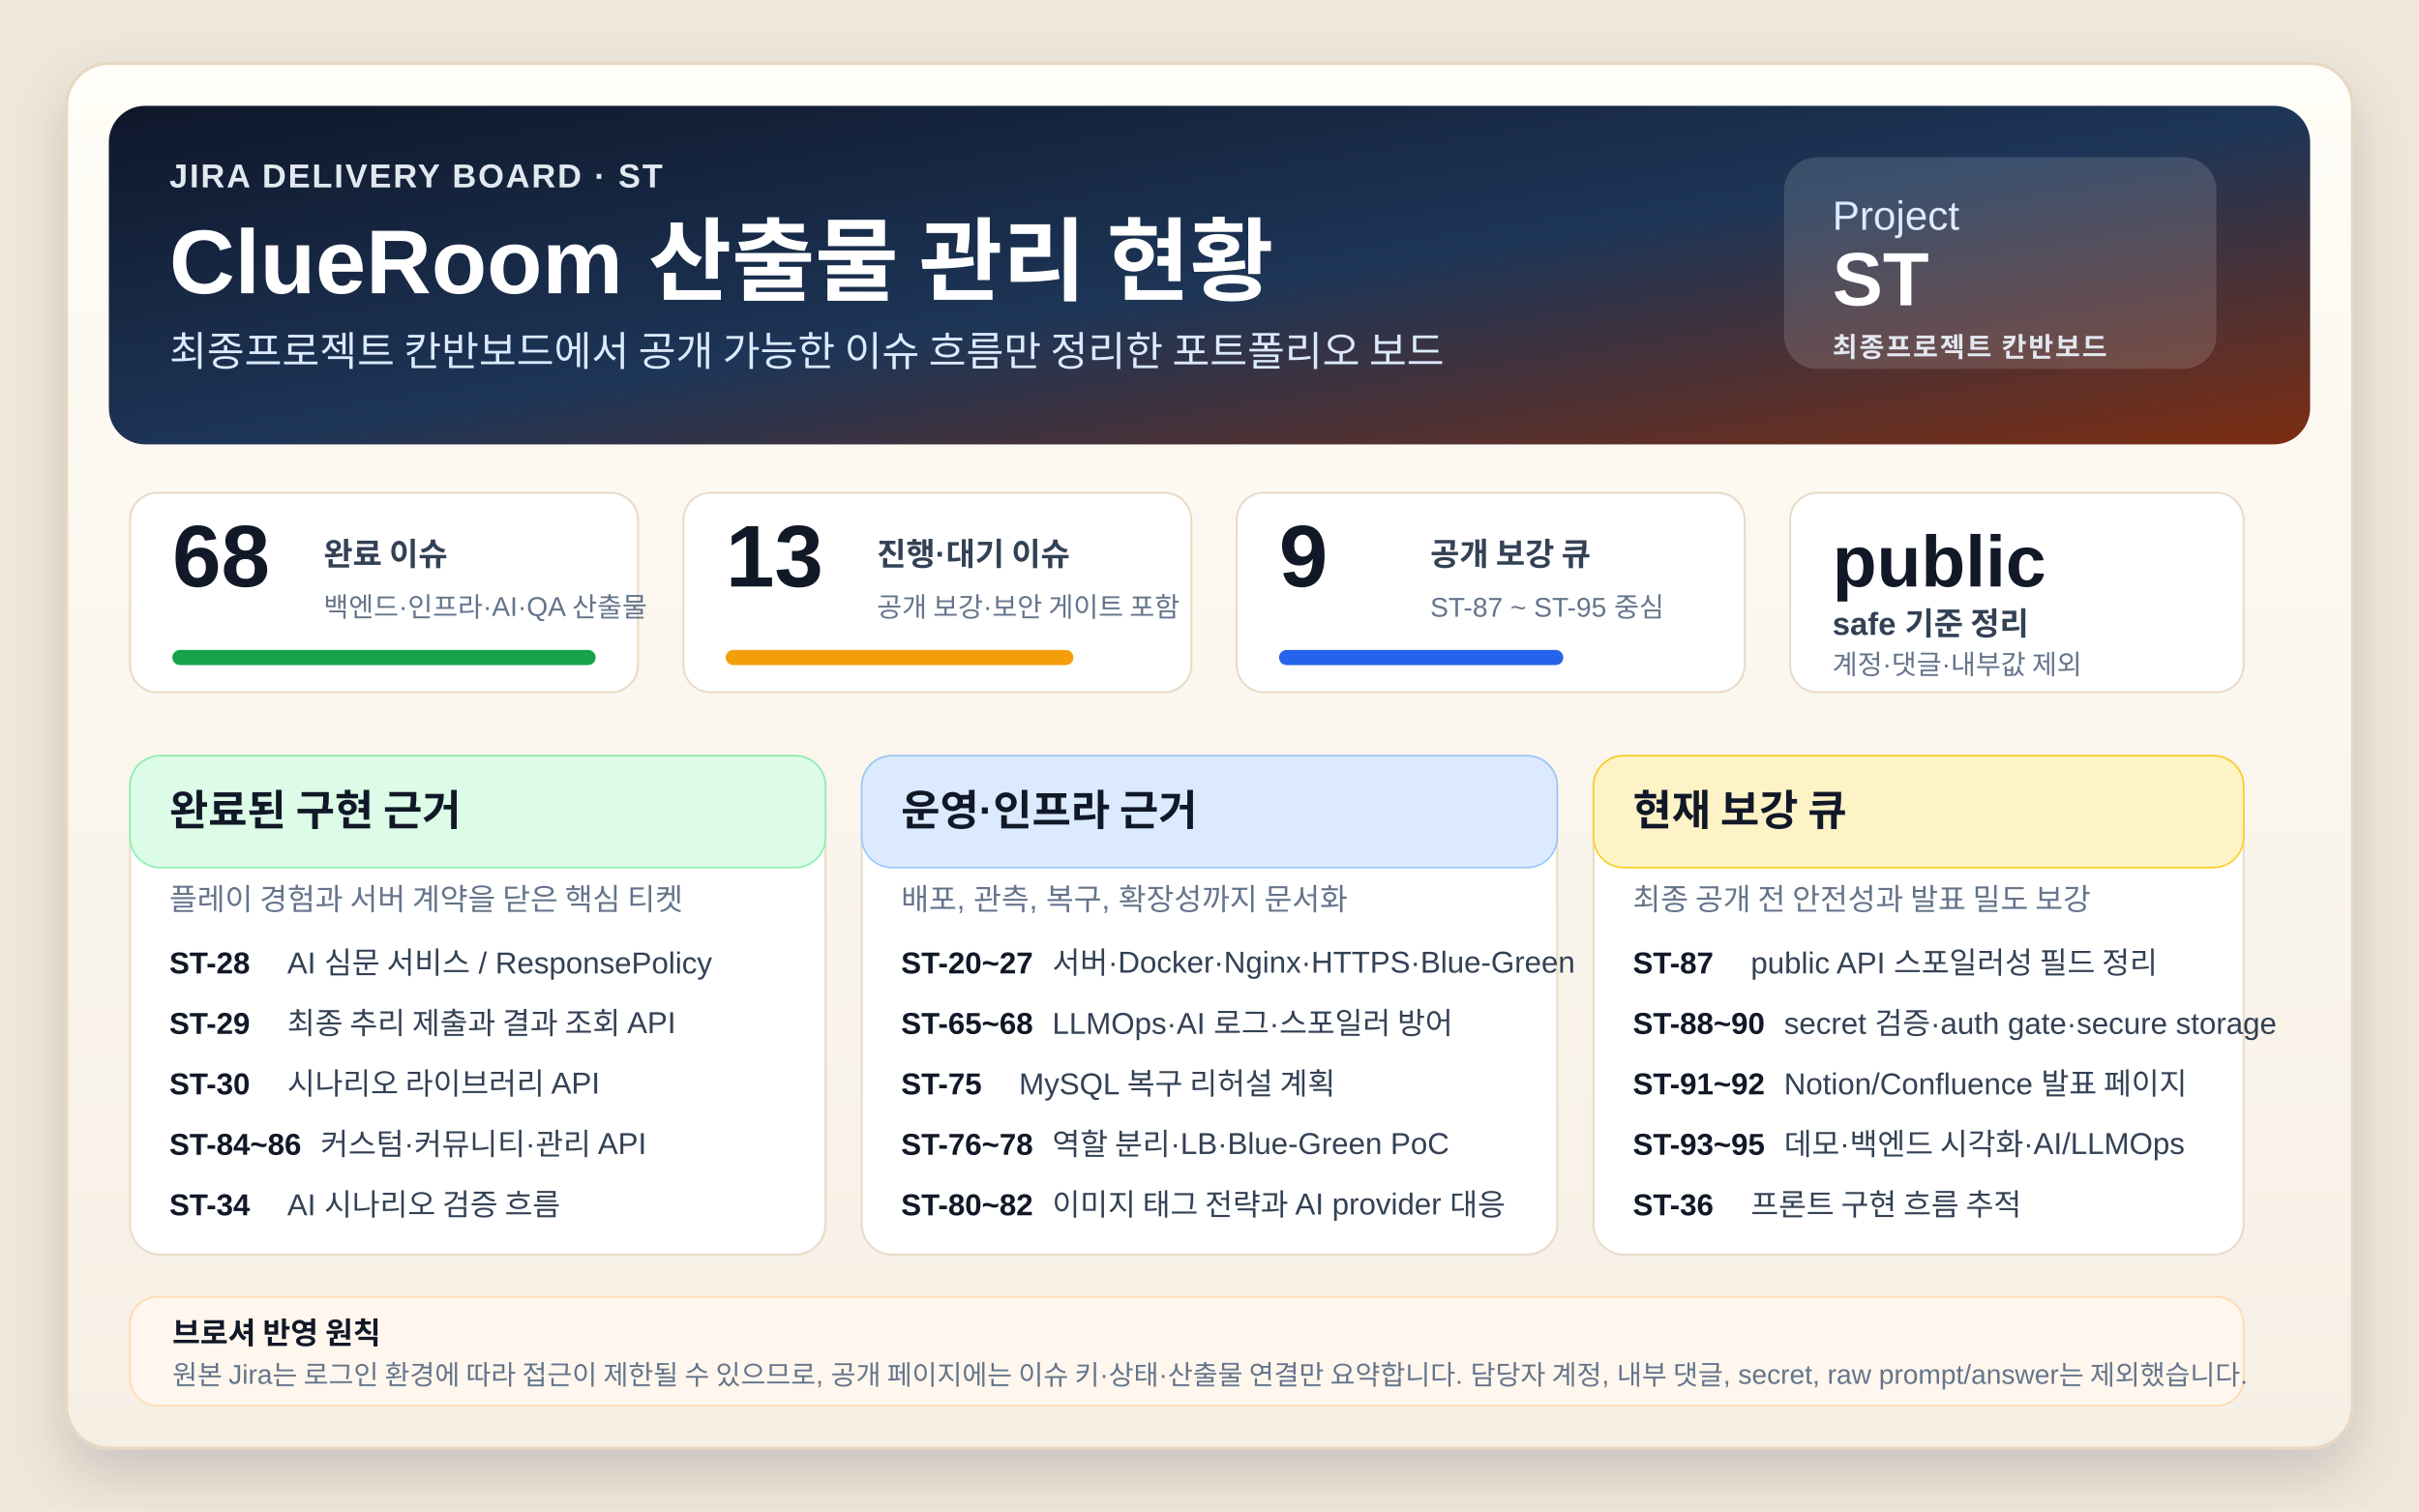
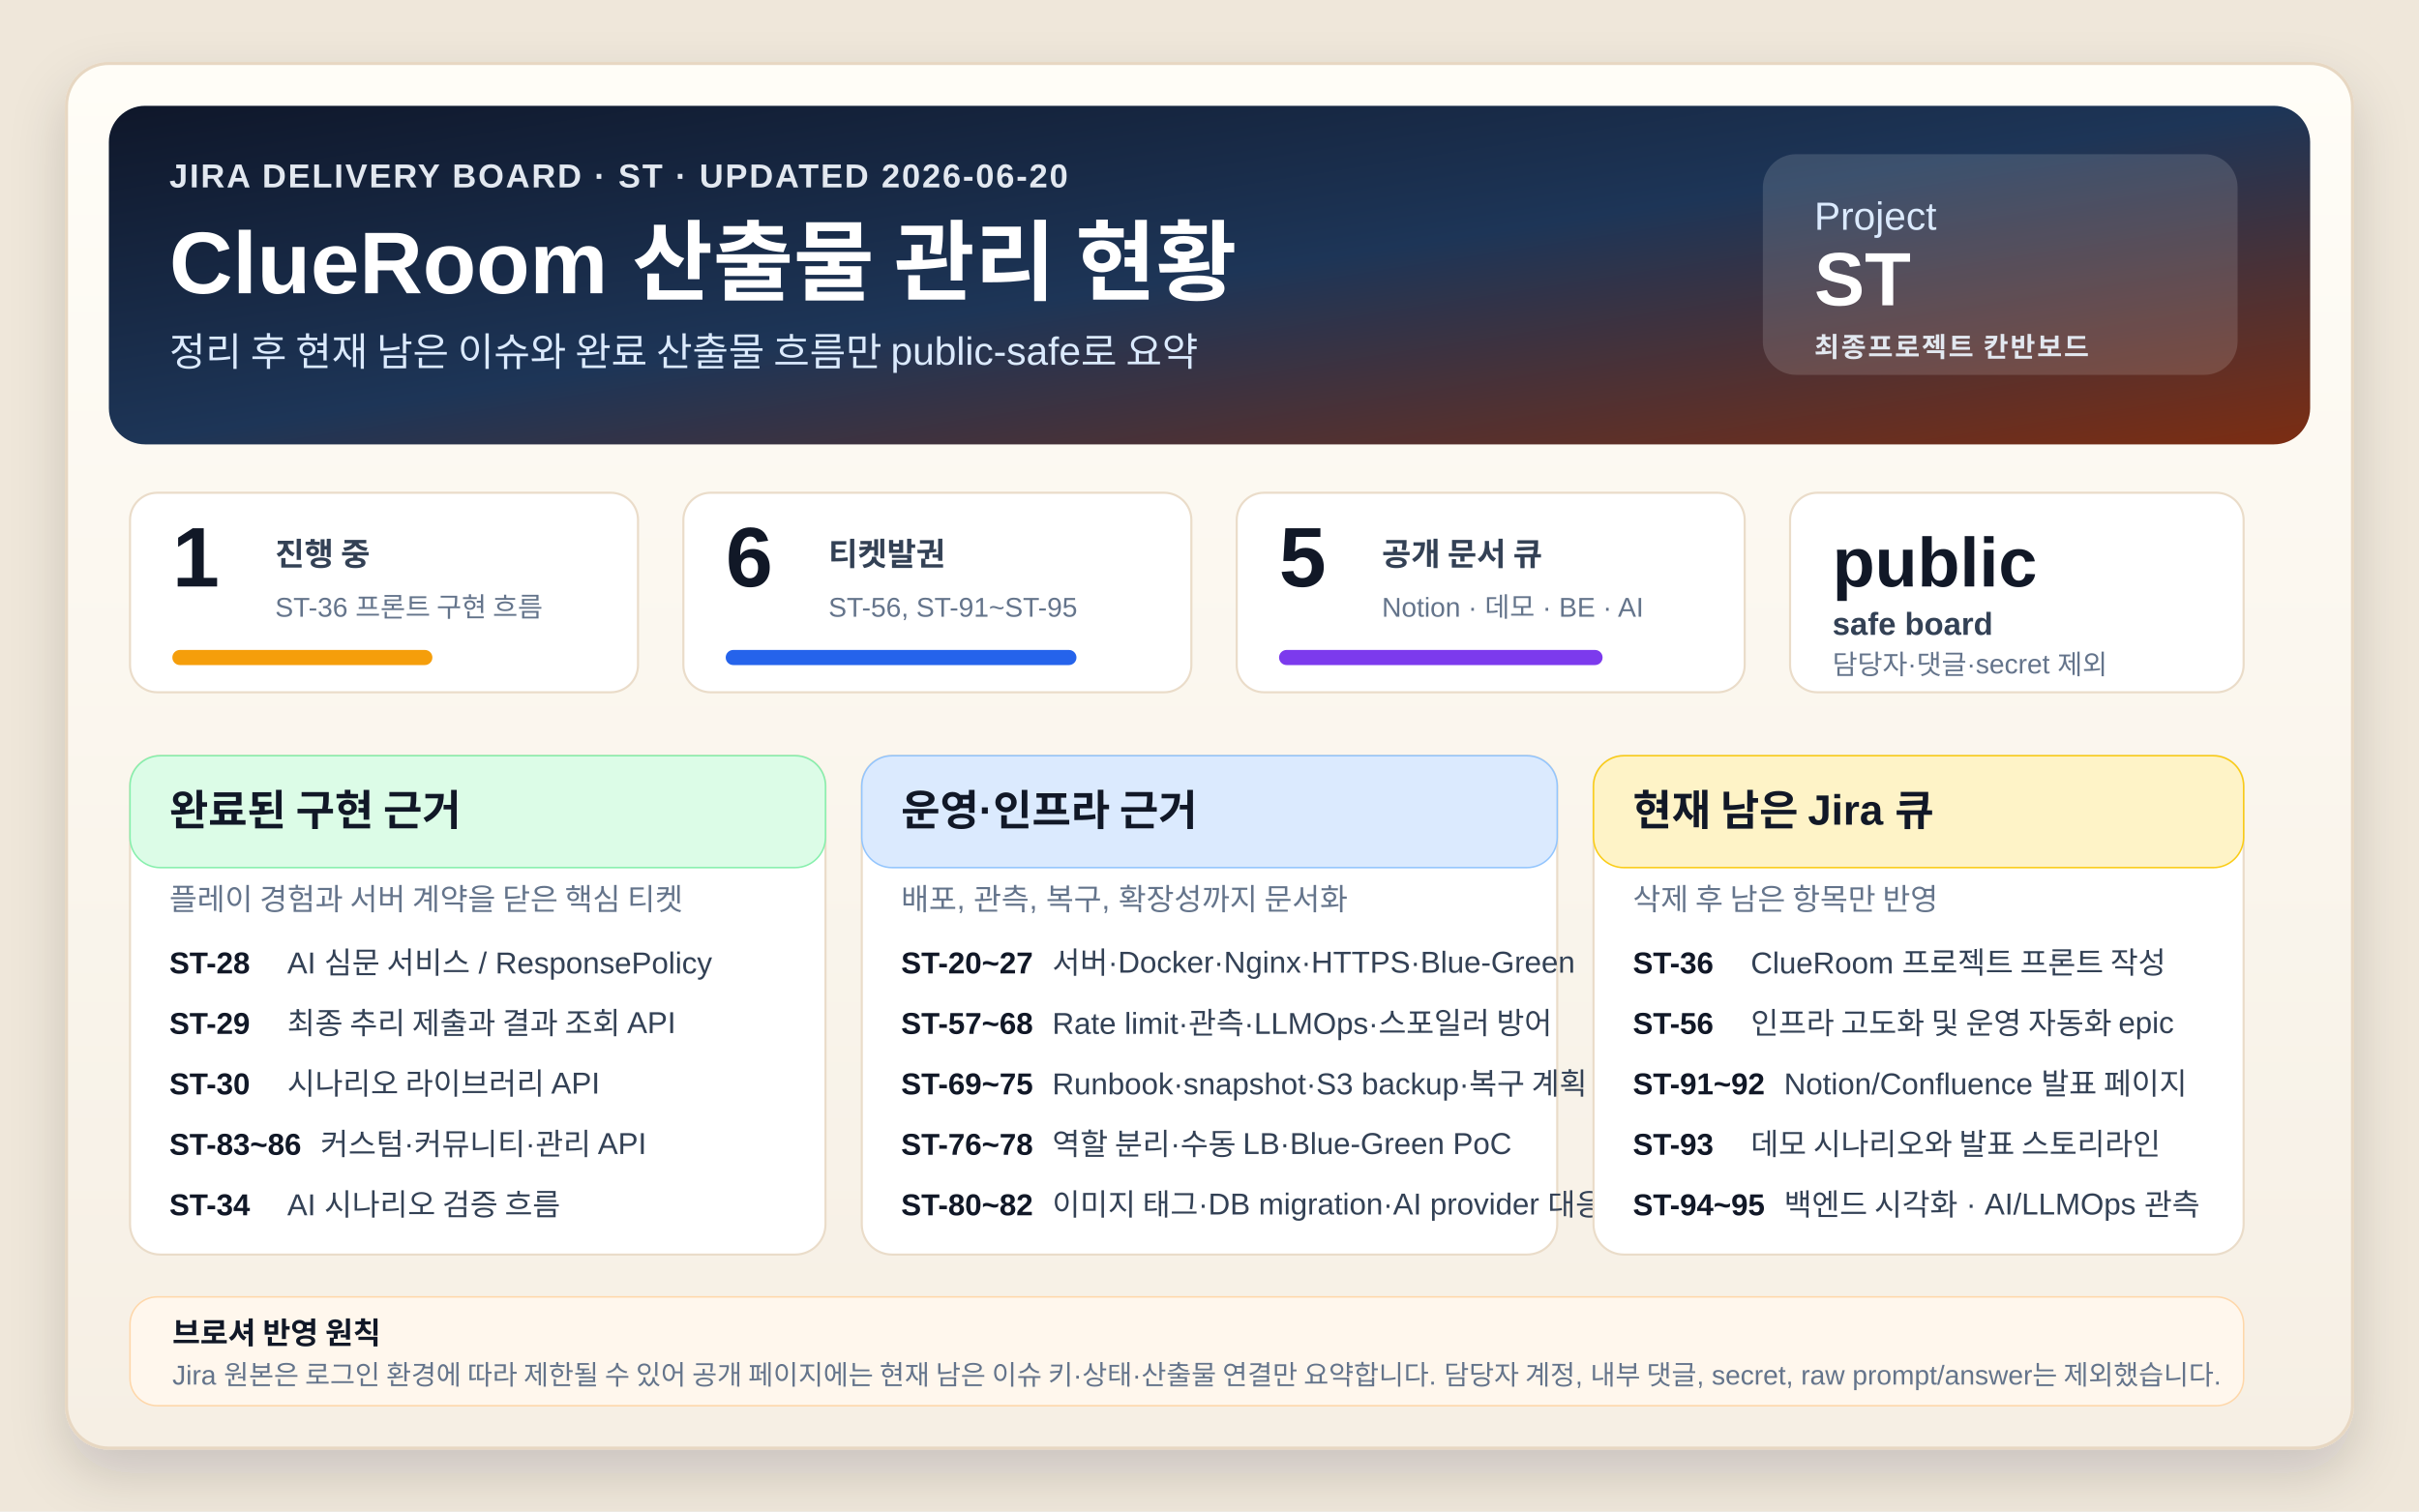
<svg xmlns="http://www.w3.org/2000/svg" width="1600" height="1000" viewBox="0 0 1600 1000" role="img" aria-labelledby="title desc">
  <defs>
    <linearGradient id="hero" x1="0" y1="0" x2="1" y2="1">
      <stop offset="0%" stop-color="#0f172a" />
-       <stop offset="52%" stop-color="#1d3557" />
+       <stop offset="50%" stop-color="#1d3557" />
      <stop offset="100%" stop-color="#7c2d12" />
    </linearGradient>
    <linearGradient id="paper" x1="0" y1="0" x2="0" y2="1">
      <stop offset="0%" stop-color="#fffdf7" />
      <stop offset="100%" stop-color="#f6efe4" />
    </linearGradient>
    <filter id="shadow" x="-10%" y="-10%" width="120%" height="130%">
      <feDropShadow dx="0" dy="16" stdDeviation="18" flood-color="#0f172a" flood-opacity="0.16" />
    </filter>
    <style>
      .bg { fill: #efe7da; }
      .panel { fill: url(#paper); stroke: #e7d7c2; stroke-width: 2; filter: url(#shadow); }
      .hero { fill: url(#hero); }
      .label { font: 700 22px 'Pretendard','Noto Sans KR','Segoe UI',Arial,sans-serif; letter-spacing: 1.2px; fill: #e2e8f0; }
-       .title { font: 800 60px 'Pretendard','Noto Sans KR','Segoe UI',Arial,sans-serif; fill: #ffffff; }
-       .subtitle { font: 500 27px 'Pretendard','Noto Sans KR','Segoe UI',Arial,sans-serif; fill: #dbeafe; }
-       .small { font: 500 22px 'Pretendard','Noto Sans KR','Segoe UI',Arial,sans-serif; fill: #475569; }
+       .title { font: 800 58px 'Pretendard','Noto Sans KR','Segoe UI',Arial,sans-serif; fill: #ffffff; }
+       .subtitle { font: 500 26px 'Pretendard','Noto Sans KR','Segoe UI',Arial,sans-serif; fill: #dbeafe; }
      .tiny { font: 500 18px 'Pretendard','Noto Sans KR','Segoe UI',Arial,sans-serif; fill: #64748b; }
-       .metricNo { font: 900 58px 'Pretendard','Noto Sans KR','Segoe UI',Arial,sans-serif; fill: #111827; }
-       .metricLabel { font: 700 21px 'Pretendard','Noto Sans KR','Segoe UI',Arial,sans-serif; fill: #334155; }
+       .metricNo { font: 900 56px 'Pretendard','Noto Sans KR','Segoe UI',Arial,sans-serif; fill: #111827; }
+       .metricLabel { font: 800 21px 'Pretendard','Noto Sans KR','Segoe UI',Arial,sans-serif; fill: #334155; }
      .section { font: 800 28px 'Pretendard','Noto Sans KR','Segoe UI',Arial,sans-serif; fill: #111827; }
      .sectionSub { font: 500 20px 'Pretendard','Noto Sans KR','Segoe UI',Arial,sans-serif; fill: #64748b; }
-       .chipText { font: 700 19px 'Pretendard','Noto Sans KR','Segoe UI',Arial,sans-serif; fill: #172033; }
      .body { font: 500 20px 'Pretendard','Noto Sans KR','Segoe UI',Arial,sans-serif; fill: #334155; }
      .bodyStrong { font: 800 20px 'Pretendard','Noto Sans KR','Segoe UI',Arial,sans-serif; fill: #111827; }
-       .white { fill: #ffffff; }
      .card { fill: #ffffff; stroke: #eadcc9; stroke-width: 1.4; }
      .green { fill: #dcfce7; stroke: #86efac; }
      .blue { fill: #dbeafe; stroke: #93c5fd; }
      .amber { fill: #fef3c7; stroke: #facc15; }
      .rose { fill: #ffe4e6; stroke: #fda4af; }
-       .ink { fill: #0f172a; }
-       .muted { fill: #64748b; }
    </style>
  </defs>
  <rect class="bg" width="1600" height="1000" />
  <rect x="44" y="42" width="1512" height="916" rx="28" class="panel" />
  <rect x="72" y="70" width="1456" height="224" rx="24" class="hero" />
-   <text x="112" y="124" class="label">JIRA DELIVERY BOARD · ST</text>
+   <text x="112" y="124" class="label">JIRA DELIVERY BOARD · ST · UPDATED 2026-06-20</text>
  <text x="112" y="194" class="title">ClueRoom 산출물 관리 현황</text>
-   <text x="112" y="242" class="subtitle">최종프로젝트 칸반보드에서 공개 가능한 이슈 흐름만 정리한 포트폴리오 보드</text>
-   <rect x="1180" y="104" width="286" height="140" rx="22" fill="#ffffff" opacity="0.14" />
-   <text x="1212" y="152" class="subtitle">Project</text>
-   <text x="1212" y="202" class="title" style="font-size:50px">ST</text>
-   <text x="1212" y="236" class="label" style="font-size:18px">최종프로젝트 칸반보드</text>
+   <text x="112" y="242" class="subtitle">정리 후 현재 남은 이슈와 완료 산출물 흐름만 public-safe로 요약</text>
+   <rect x="1166" y="102" width="314" height="146" rx="22" fill="#ffffff" opacity="0.14" />
+   <text x="1200" y="152" class="subtitle">Project</text>
+   <text x="1200" y="202" class="title" style="font-size:50px">ST</text>
+   <text x="1200" y="236" class="label" style="font-size:18px">최종프로젝트 칸반보드</text>
  <g transform="translate(86 326)">
    <rect x="0" y="0" width="336" height="132" rx="18" class="card" />
-     <text x="28" y="62" class="metricNo">68</text>
-     <text x="128" y="48" class="metricLabel">완료 이슈</text>
-     <text x="128" y="82" class="tiny">백엔드·인프라·AI·QA 산출물</text>
-     <rect x="28" y="104" width="280" height="10" rx="5" fill="#16a34a" />
+     <text x="28" y="62" class="metricNo">1</text>
+     <text x="96" y="48" class="metricLabel">진행 중</text>
+     <text x="96" y="82" class="tiny">ST-36 프론트 구현 흐름</text>
+     <rect x="28" y="104" width="172" height="10" rx="5" fill="#f59e0b" />
  </g>
  <g transform="translate(452 326)">
    <rect x="0" y="0" width="336" height="132" rx="18" class="card" />
-     <text x="28" y="62" class="metricNo">13</text>
-     <text x="128" y="48" class="metricLabel">진행·대기 이슈</text>
-     <text x="128" y="82" class="tiny">공개 보강·보안 게이트 포함</text>
-     <rect x="28" y="104" width="230" height="10" rx="5" fill="#f59e0b" />
+     <text x="28" y="62" class="metricNo">6</text>
+     <text x="96" y="48" class="metricLabel">티켓발권</text>
+     <text x="96" y="82" class="tiny">ST-56, ST-91~ST-95</text>
+     <rect x="28" y="104" width="232" height="10" rx="5" fill="#2563eb" />
  </g>
  <g transform="translate(818 326)">
    <rect x="0" y="0" width="336" height="132" rx="18" class="card" />
-     <text x="28" y="62" class="metricNo">9</text>
-     <text x="128" y="48" class="metricLabel">공개 보강 큐</text>
-     <text x="128" y="82" class="tiny">ST-87 ~ ST-95 중심</text>
-     <rect x="28" y="104" width="188" height="10" rx="5" fill="#2563eb" />
+     <text x="28" y="62" class="metricNo">5</text>
+     <text x="96" y="48" class="metricLabel">공개 문서 큐</text>
+     <text x="96" y="82" class="tiny">Notion · 데모 · BE · AI</text>
+     <rect x="28" y="104" width="214" height="10" rx="5" fill="#7c3aed" />
  </g>
  <g transform="translate(1184 326)">
    <rect x="0" y="0" width="300" height="132" rx="18" class="card" />
-     <text x="28" y="62" class="metricNo" style="font-size:48px">public</text>
-     <text x="28" y="94" class="metricLabel">safe 기준 정리</text>
-     <text x="28" y="120" class="tiny">계정·댓글·내부값 제외</text>
+     <text x="28" y="62" class="metricNo" style="font-size:46px">public</text>
+     <text x="28" y="94" class="metricLabel">safe board</text>
+     <text x="28" y="120" class="tiny">담당자·댓글·secret 제외</text>
  </g>
  <g transform="translate(86 500)">
    <rect x="0" y="0" width="460" height="330" rx="20" class="card" />
    <rect x="0" y="0" width="460" height="74" rx="20" class="green" />
    <text x="26" y="46" class="section">완료된 구현 근거</text>
    <text x="26" y="102" class="sectionSub">플레이 경험과 서버 계약을 닫은 핵심 티켓</text>
    <text x="26" y="144" class="bodyStrong">ST-28</text>
    <text x="104" y="144" class="body">AI 심문 서비스 / ResponsePolicy</text>
    <text x="26" y="184" class="bodyStrong">ST-29</text>
    <text x="104" y="184" class="body">최종 추리 제출과 결과 조회 API</text>
    <text x="26" y="224" class="bodyStrong">ST-30</text>
    <text x="104" y="224" class="body">시나리오 라이브러리 API</text>
-     <text x="26" y="264" class="bodyStrong">ST-84~86</text>
+     <text x="26" y="264" class="bodyStrong">ST-83~86</text>
    <text x="126" y="264" class="body">커스텀·커뮤니티·관리 API</text>
    <text x="26" y="304" class="bodyStrong">ST-34</text>
    <text x="104" y="304" class="body">AI 시나리오 검증 흐름</text>
  </g>
  <g transform="translate(570 500)">
    <rect x="0" y="0" width="460" height="330" rx="20" class="card" />
    <rect x="0" y="0" width="460" height="74" rx="20" class="blue" />
    <text x="26" y="46" class="section">운영·인프라 근거</text>
    <text x="26" y="102" class="sectionSub">배포, 관측, 복구, 확장성까지 문서화</text>
    <text x="26" y="144" class="bodyStrong">ST-20~27</text>
    <text x="126" y="144" class="body">서버·Docker·Nginx·HTTPS·Blue-Green</text>
-     <text x="26" y="184" class="bodyStrong">ST-65~68</text>
-     <text x="126" y="184" class="body">LLMOps·AI 로그·스포일러 방어</text>
-     <text x="26" y="224" class="bodyStrong">ST-75</text>
-     <text x="104" y="224" class="body">MySQL 복구 리허설 계획</text>
+     <text x="26" y="184" class="bodyStrong">ST-57~68</text>
+     <text x="126" y="184" class="body">Rate limit·관측·LLMOps·스포일러 방어</text>
+     <text x="26" y="224" class="bodyStrong">ST-69~75</text>
+     <text x="126" y="224" class="body">Runbook·snapshot·S3 backup·복구 계획</text>
    <text x="26" y="264" class="bodyStrong">ST-76~78</text>
-     <text x="126" y="264" class="body">역할 분리·LB·Blue-Green PoC</text>
+     <text x="126" y="264" class="body">역할 분리·수동 LB·Blue-Green PoC</text>
    <text x="26" y="304" class="bodyStrong">ST-80~82</text>
-     <text x="126" y="304" class="body">이미지 태그 전략과 AI provider 대응</text>
+     <text x="126" y="304" class="body">이미지 태그·DB migration·AI provider 대응</text>
  </g>
  <g transform="translate(1054 500)">
    <rect x="0" y="0" width="430" height="330" rx="20" class="card" />
    <rect x="0" y="0" width="430" height="74" rx="20" class="amber" />
-     <text x="26" y="46" class="section">현재 보강 큐</text>
-     <text x="26" y="102" class="sectionSub">최종 공개 전 안전성과 발표 밀도 보강</text>
-     <text x="26" y="144" class="bodyStrong">ST-87</text>
-     <text x="104" y="144" class="body">public API 스포일러성 필드 정리</text>
-     <text x="26" y="184" class="bodyStrong">ST-88~90</text>
-     <text x="126" y="184" class="body">secret 검증·auth gate·secure storage</text>
+     <text x="26" y="46" class="section">현재 남은 Jira 큐</text>
+     <text x="26" y="102" class="sectionSub">삭제 후 남은 항목만 반영</text>
+     <text x="26" y="144" class="bodyStrong">ST-36</text>
+     <text x="104" y="144" class="body">ClueRoom 프로젝트 프론트 작성</text>
+     <text x="26" y="184" class="bodyStrong">ST-56</text>
+     <text x="104" y="184" class="body">인프라 고도화 및 운영 자동화 epic</text>
    <text x="26" y="224" class="bodyStrong">ST-91~92</text>
    <text x="126" y="224" class="body">Notion/Confluence 발표 페이지</text>
-     <text x="26" y="264" class="bodyStrong">ST-93~95</text>
-     <text x="126" y="264" class="body">데모·백엔드 시각화·AI/LLMOps</text>
-     <text x="26" y="304" class="bodyStrong">ST-36</text>
-     <text x="104" y="304" class="body">프론트 구현 흐름 추적</text>
+     <text x="26" y="264" class="bodyStrong">ST-93</text>
+     <text x="104" y="264" class="body">데모 시나리오와 발표 스토리라인</text>
+     <text x="26" y="304" class="bodyStrong">ST-94~95</text>
+     <text x="126" y="304" class="body">백엔드 시각화 · AI/LLMOps 관측</text>
  </g>
  <g transform="translate(86 858)">
    <rect x="0" y="0" width="1398" height="72" rx="18" fill="#fff7ed" stroke="#fed7aa" />
    <text x="28" y="31" class="bodyStrong">브로셔 반영 원칙</text>
-     <text x="28" y="58" class="tiny">원본 Jira는 로그인 환경에 따라 접근이 제한될 수 있으므로, 공개 페이지에는 이슈 키·상태·산출물 연결만 요약합니다. 담당자 계정, 내부 댓글, secret, raw prompt/answer는 제외했습니다.</text>
+     <text x="28" y="58" class="tiny">Jira 원본은 로그인 환경에 따라 제한될 수 있어 공개 페이지에는 현재 남은 이슈 키·상태·산출물 연결만 요약합니다. 담당자 계정, 내부 댓글, secret, raw prompt/answer는 제외했습니다.</text>
  </g>
</svg>
